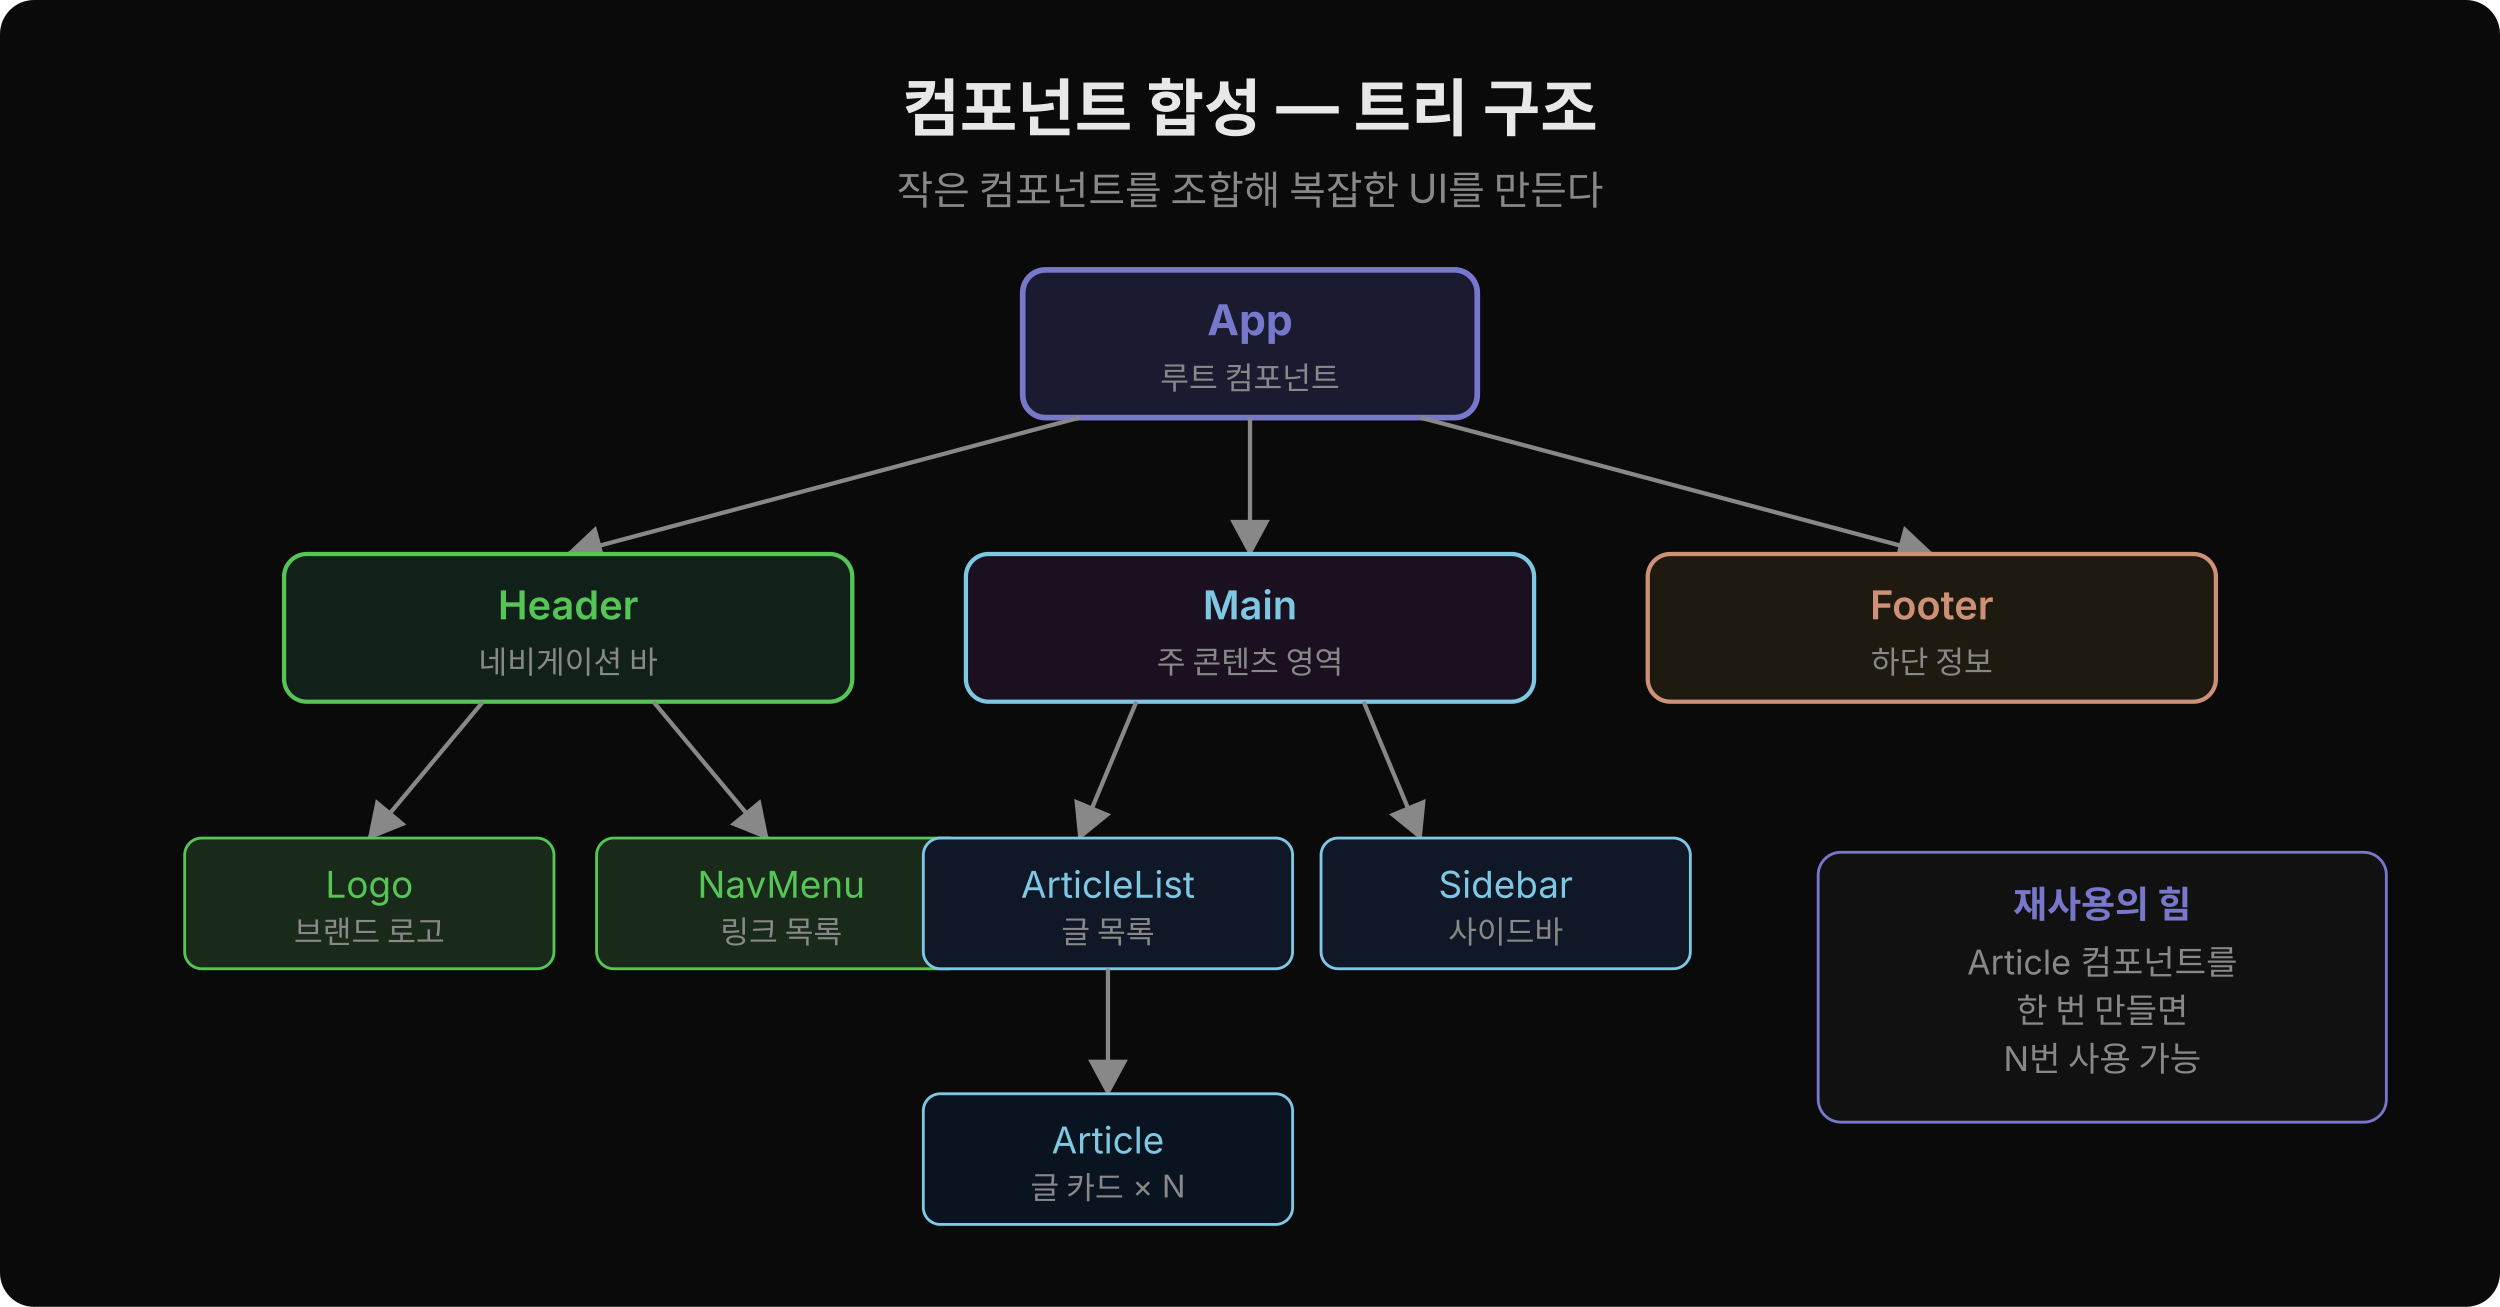
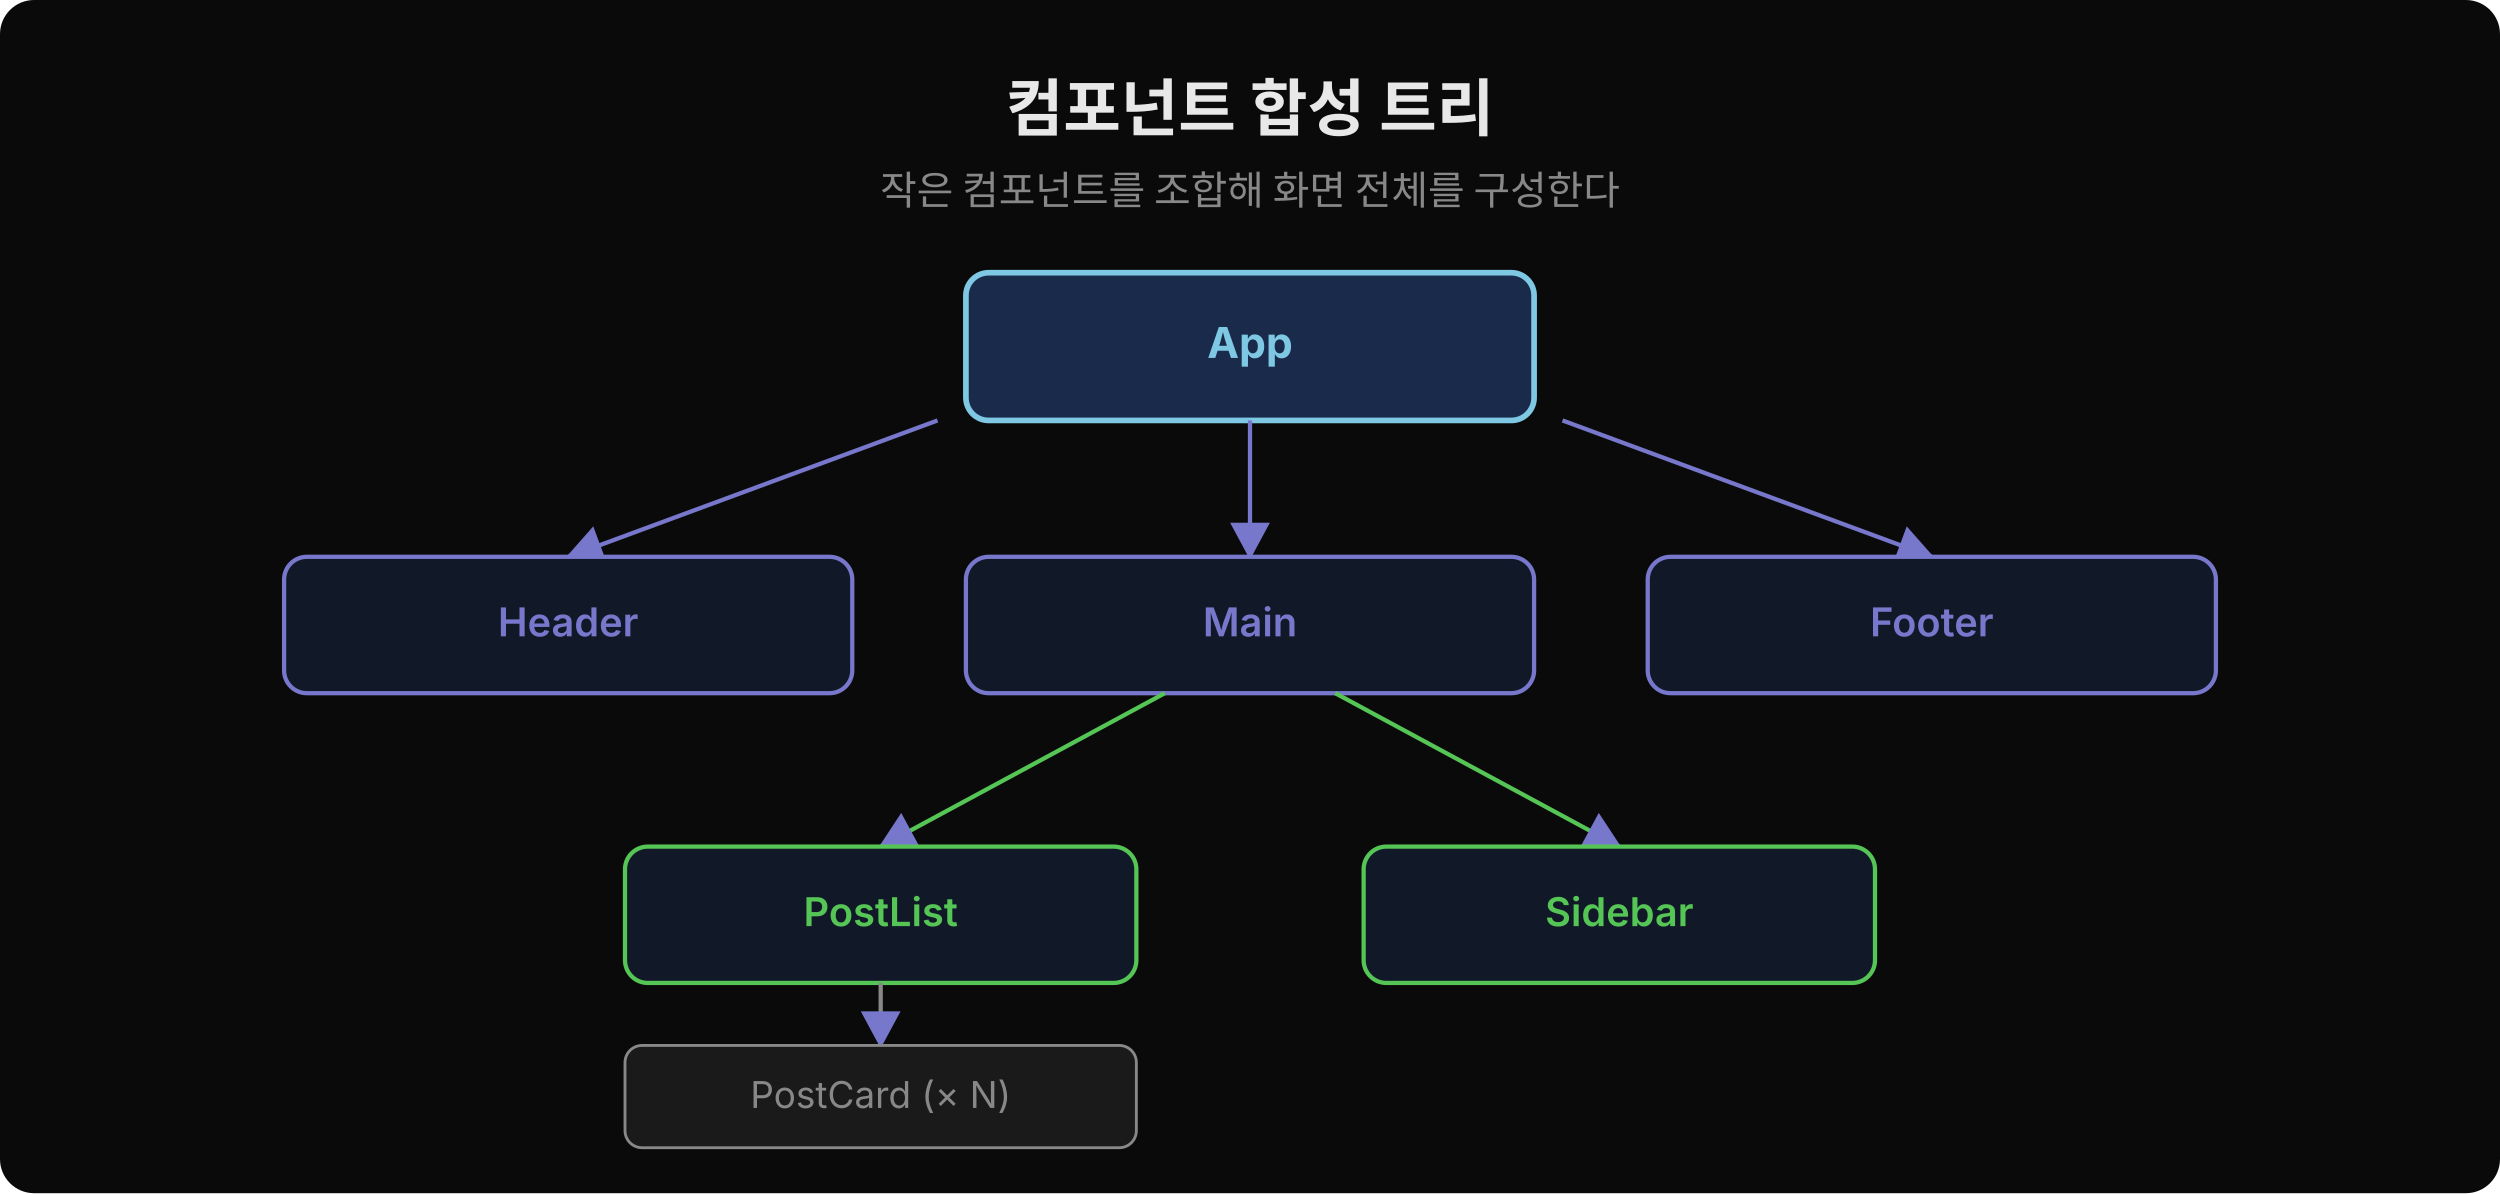
- <svg xmlns="http://www.w3.org/2000/svg" width="880" viewBox="0 0 880 460" style="font-family:'Wanted Sans Variable','Wanted Sans',-apple-system,sans-serif;background:#0a0a0a">
-   <rect width="880" height="460" fill="#0a0a0a" rx="12" />
-   <text x="440" y="46" font-size="22" font-weight="700" fill="#e8e8e8" text-anchor="middle">컴포넌트 합성 — 트리 구조</text>
-   <text x="440" y="72" font-size="14" fill="#888" text-anchor="middle">작은 컴포넌트를 조합해 복잡한 UI를 만든다</text>
+ <svg xmlns="http://www.w3.org/2000/svg" width="880" height="420" viewBox="0 0 880 420">
  <defs>
-     <marker id="arr-tree" viewBox="0 0 14 14" refX="12" refY="7" markerUnits="userSpaceOnUse" markerWidth="14" markerHeight="14" orient="auto">
+     <marker id="arr" viewBox="0 0 14 14" refX="12" refY="7" markerUnits="userSpaceOnUse" markerWidth="14" markerHeight="14" orient="auto">
+       <path d="M 0 0 L 13 7 L 0 14 z" fill="#7777cc" />
+     </marker>
+   </defs>
+   <rect width="880" height="420" fill="#0a0a0a" rx="12" />
+   <text x="440" y="46" font-family="'Wanted Sans Variable','Wanted Sans',-apple-system,sans-serif" font-size="22" font-weight="700" fill="#e8e8e8" text-anchor="middle">컴포넌트 합성 트리</text>
+   <text x="440" y="72" font-family="'Wanted Sans Variable','Wanted Sans',-apple-system,sans-serif" font-size="14" fill="#888" text-anchor="middle">작은 컴포넌트를 조합해 화면 전체를 구성한다</text>
+   <rect x="340" y="96" width="200" height="52" rx="8" fill="#1a2a4a" stroke="#7ec8e3" stroke-width="2" />
+   <text x="440" y="126" font-family="'Wanted Sans Variable','Wanted Sans',-apple-system,sans-serif" font-size="15" font-weight="700" fill="#7ec8e3" text-anchor="middle">App</text>
+   <line x1="330" y1="148" x2="200" y2="196" stroke="#7777cc" stroke-width="1.5" marker-end="url(#arr)" />
+   <line x1="440" y1="148" x2="440" y2="196" stroke="#7777cc" stroke-width="1.5" marker-end="url(#arr)" />
+   <line x1="550" y1="148" x2="680" y2="196" stroke="#7777cc" stroke-width="1.5" marker-end="url(#arr)" />
+   <rect x="100" y="196" width="200" height="48" rx="8" fill="#111827" stroke="#7777cc" stroke-width="1.5" />
+   <text x="200" y="224" font-family="'Wanted Sans Variable','Wanted Sans',-apple-system,sans-serif" font-size="14" font-weight="600" fill="#7777cc" text-anchor="middle">Header</text>
+   <rect x="340" y="196" width="200" height="48" rx="8" fill="#111827" stroke="#7777cc" stroke-width="1.5" />
+   <text x="440" y="224" font-family="'Wanted Sans Variable','Wanted Sans',-apple-system,sans-serif" font-size="14" font-weight="600" fill="#7777cc" text-anchor="middle">Main</text>
+   <rect x="580" y="196" width="200" height="48" rx="8" fill="#111827" stroke="#7777cc" stroke-width="1.5" />
+   <text x="680" y="224" font-family="'Wanted Sans Variable','Wanted Sans',-apple-system,sans-serif" font-size="14" font-weight="600" fill="#7777cc" text-anchor="middle">Footer</text>
+   <line x1="410" y1="244" x2="310" y2="298" stroke="#55c555" stroke-width="1.5" marker-end="url(#arr)">
+     <marker id="arr2" viewBox="0 0 14 14" refX="12" refY="7" markerUnits="userSpaceOnUse" markerWidth="14" markerHeight="14" orient="auto">
+       <path d="M 0 0 L 13 7 L 0 14 z" fill="#55c555" />
+     </marker>
+   </line>
+   <line x1="470" y1="244" x2="570" y2="298" stroke="#55c555" stroke-width="1.5" marker-end="url(#arr)" />
+   <rect x="220" y="298" width="180" height="48" rx="8" fill="#111827" stroke="#55c555" stroke-width="1.5" />
+   <text x="310" y="326" font-family="'Wanted Sans Variable','Wanted Sans',-apple-system,sans-serif" font-size="14" font-weight="600" fill="#55c555" text-anchor="middle">PostList</text>
+   <rect x="480" y="298" width="180" height="48" rx="8" fill="#111827" stroke="#55c555" stroke-width="1.5" />
+   <text x="570" y="326" font-family="'Wanted Sans Variable','Wanted Sans',-apple-system,sans-serif" font-size="14" font-weight="600" fill="#55c555" text-anchor="middle">Sidebar</text>
+   <line x1="310" y1="346" x2="310" y2="368" stroke="#888" stroke-width="1.5" marker-end="url(#arr)">
+     <marker id="arr3" viewBox="0 0 14 14" refX="12" refY="7" markerUnits="userSpaceOnUse" markerWidth="14" markerHeight="14" orient="auto">
      <path d="M 0 0 L 13 7 L 0 14 z" fill="#888" />
    </marker>
-   </defs>
-   <rect x="360" y="95" width="160" height="52" rx="8" fill="#1a1a30" stroke="#7777cc" stroke-width="2" />
-   <text x="440" y="118" font-size="15" font-weight="700" fill="#7777cc" text-anchor="middle">App</text>
-   <text x="440" y="137" font-size="11" fill="#888" text-anchor="middle">루트 컴포넌트</text>
-   <line x1="380" y1="147" x2="200" y2="195" stroke="#888" stroke-width="1.5" marker-end="url(#arr-tree)" />
-   <line x1="440" y1="147" x2="440" y2="195" stroke="#888" stroke-width="1.5" marker-end="url(#arr-tree)" />
-   <line x1="500" y1="147" x2="680" y2="195" stroke="#888" stroke-width="1.5" marker-end="url(#arr-tree)" />
-   <rect x="100" y="195" width="200" height="52" rx="8" fill="#12201a" stroke="#55c555" stroke-width="1.5" />
-   <text x="200" y="218" font-size="14" font-weight="600" fill="#55c555" text-anchor="middle">Header</text>
-   <text x="200" y="237" font-size="11" fill="#888" text-anchor="middle">네비게이션 바</text>
-   <rect x="340" y="195" width="200" height="52" rx="8" fill="#1a1020" stroke="#7ec8e3" stroke-width="1.5" />
-   <text x="440" y="218" font-size="14" font-weight="600" fill="#7ec8e3" text-anchor="middle">Main</text>
-   <text x="440" y="237" font-size="11" fill="#888" text-anchor="middle">주 콘텐츠 영역</text>
-   <rect x="580" y="195" width="200" height="52" rx="8" fill="#1e1a10" stroke="#ce9178" stroke-width="1.5" />
-   <text x="680" y="218" font-size="14" font-weight="600" fill="#ce9178" text-anchor="middle">Footer</text>
-   <text x="680" y="237" font-size="11" fill="#888" text-anchor="middle">하단 정보</text>
-   <line x1="170" y1="247" x2="130" y2="295" stroke="#888" stroke-width="1.5" marker-end="url(#arr-tree)" />
-   <line x1="230" y1="247" x2="270" y2="295" stroke="#888" stroke-width="1.5" marker-end="url(#arr-tree)" />
-   <rect x="65" y="295" width="130" height="46" rx="6" fill="#1a2a1a" stroke="#55c555" stroke-width="1" />
-   <text x="130" y="316" font-size="13" fill="#55c555" text-anchor="middle">Logo</text>
-   <text x="130" y="332" font-size="11" fill="#888" text-anchor="middle">브랜드 로고</text>
-   <rect x="210" y="295" width="130" height="46" rx="6" fill="#1a2a1a" stroke="#55c555" stroke-width="1" />
-   <text x="275" y="316" font-size="13" fill="#55c555" text-anchor="middle">NavMenu</text>
-   <text x="275" y="332" font-size="11" fill="#888" text-anchor="middle">링크 목록</text>
-   <line x1="400" y1="247" x2="380" y2="295" stroke="#888" stroke-width="1.5" marker-end="url(#arr-tree)" />
-   <line x1="480" y1="247" x2="500" y2="295" stroke="#888" stroke-width="1.5" marker-end="url(#arr-tree)" />
-   <rect x="325" y="295" width="130" height="46" rx="6" fill="#101828" stroke="#7ec8e3" stroke-width="1" />
-   <text x="390" y="316" font-size="13" fill="#7ec8e3" text-anchor="middle">ArticleList</text>
-   <text x="390" y="332" font-size="11" fill="#888" text-anchor="middle">글 목록</text>
-   <rect x="465" y="295" width="130" height="46" rx="6" fill="#101828" stroke="#7ec8e3" stroke-width="1" />
-   <text x="530" y="316" font-size="13" fill="#7ec8e3" text-anchor="middle">Sidebar</text>
-   <text x="530" y="332" font-size="11" fill="#888" text-anchor="middle">사이드바</text>
-   <line x1="390" y1="341" x2="390" y2="385" stroke="#888" stroke-width="1.5" marker-end="url(#arr-tree)" />
-   <rect x="325" y="385" width="130" height="46" rx="6" fill="#0a1420" stroke="#7ec8e3" stroke-width="1" />
-   <text x="390" y="406" font-size="13" fill="#7ec8e3" text-anchor="middle">Article</text>
-   <text x="390" y="422" font-size="11" fill="#888" text-anchor="middle">글 카드 × N</text>
-   <rect x="640" y="300" width="200" height="95" rx="8" fill="#111" stroke="#7777cc" stroke-width="1" />
-   <text x="740" y="323" font-size="13" font-weight="600" fill="#7777cc" text-anchor="middle">재사용의 힘</text>
-   <text x="740" y="343" font-size="12" fill="#888" text-anchor="middle">Article 컴포넌트를</text>
-   <text x="740" y="360" font-size="12" fill="#888" text-anchor="middle">한 번 만들면</text>
-   <text x="740" y="377" font-size="12" fill="#888" text-anchor="middle">N번 사용 가능</text>
+   </line>
+   <rect x="220" y="368" width="180" height="36" rx="6" fill="#1a1a1a" stroke="#888" stroke-width="1" />
+   <text x="310" y="390" font-family="'Wanted Sans Variable','Wanted Sans',-apple-system,sans-serif" font-size="13" fill="#888" text-anchor="middle">PostCard (× N)</text>
</svg>
